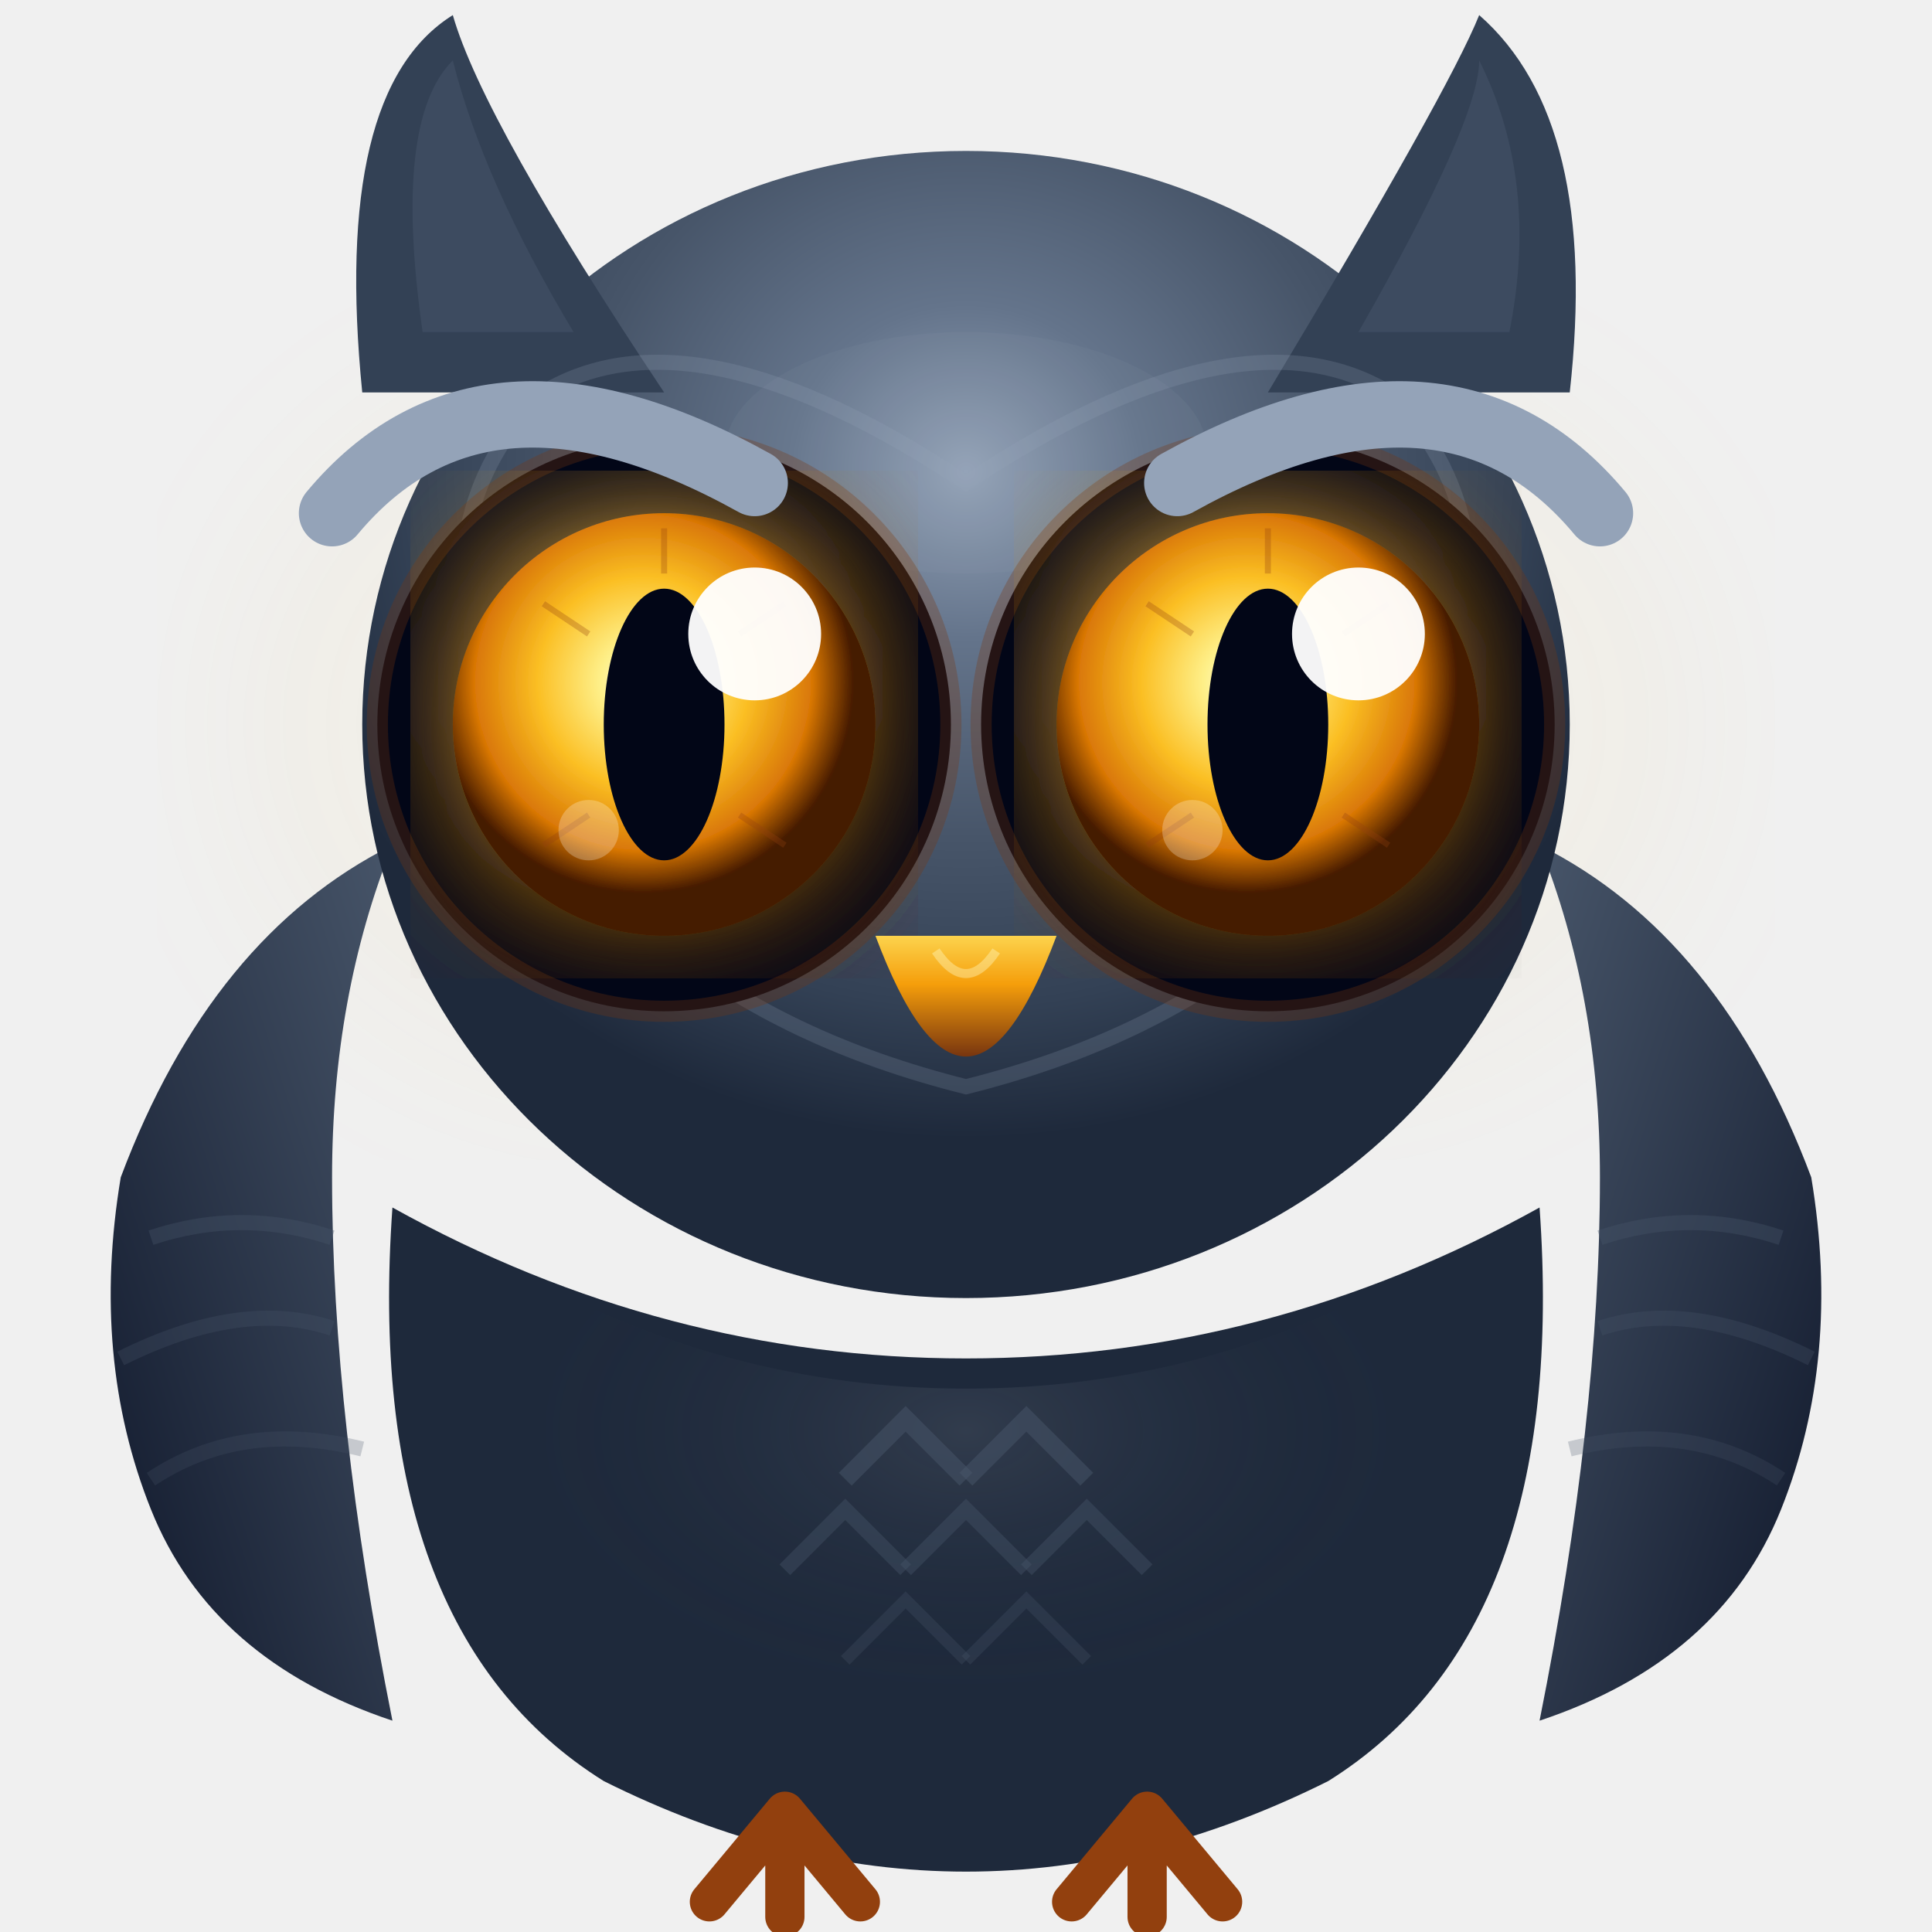
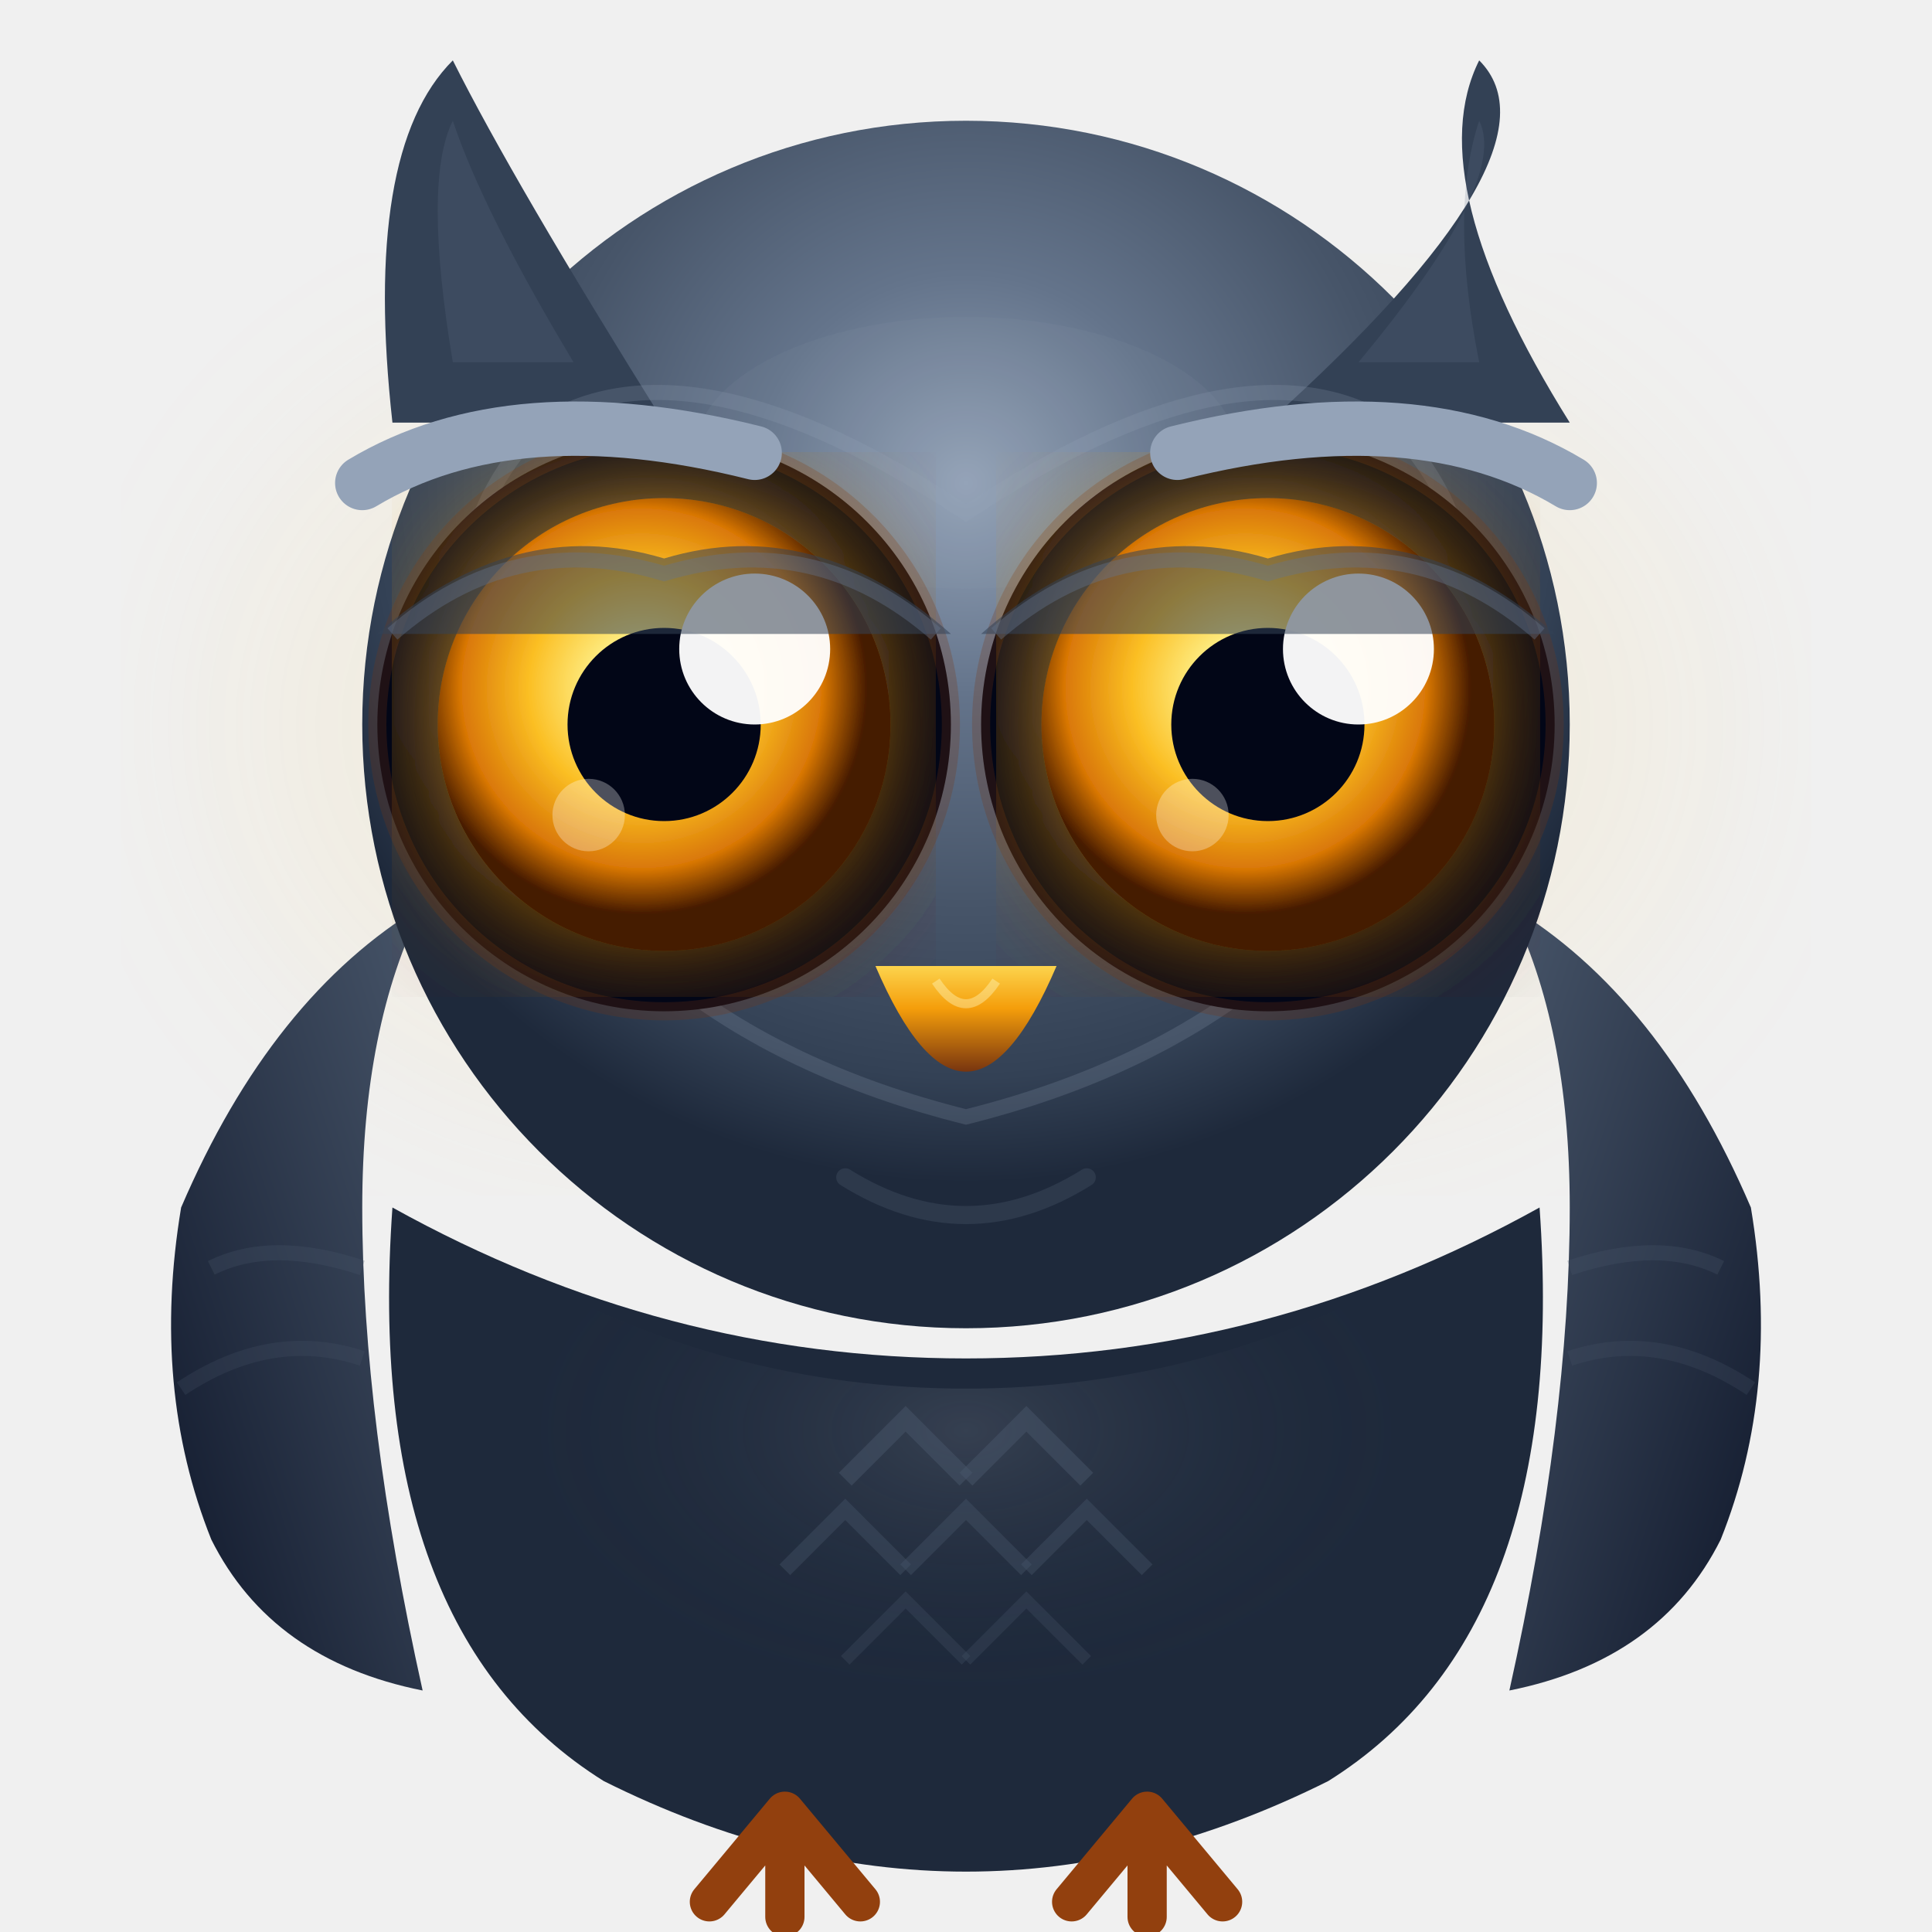
<svg xmlns="http://www.w3.org/2000/svg" viewBox="0 0 64 64">
  <defs>
-     <radialGradient id="iris" cx="45%" cy="40%">
+     <radialGradient id="iris" cx="45%" cy="42%">
      <stop offset="0%" stop-color="#fffbeb" />
      <stop offset="20%" stop-color="#fef08a" />
      <stop offset="50%" stop-color="#fbbf24" />
      <stop offset="80%" stop-color="#d97706" />
      <stop offset="100%" stop-color="#451a03" />
    </radialGradient>
-     <radialGradient id="head" cx="50%" cy="28%" r="58%">
+     <radialGradient id="head" cx="50%" cy="30%" r="58%">
      <stop offset="0%" stop-color="#94a3b8" />
-       <stop offset="25%" stop-color="#64748b" />
-       <stop offset="55%" stop-color="#475569" />
-       <stop offset="80%" stop-color="#334155" />
+       <stop offset="30%" stop-color="#64748b" />
+       <stop offset="60%" stop-color="#475569" />
+       <stop offset="85%" stop-color="#334155" />
      <stop offset="100%" stop-color="#1e293b" />
    </radialGradient>
    <radialGradient id="belly" cx="50%" cy="30%">
-       <stop offset="0%" stop-color="#e2e8f0" stop-opacity="0.1" />
+       <stop offset="0%" stop-color="#e2e8f0" stop-opacity="0.12" />
      <stop offset="100%" stop-color="#1e293b" stop-opacity="0" />
    </radialGradient>
    <linearGradient id="bk" x1="0" y1="0" x2="0" y2="1">
      <stop offset="0%" stop-color="#fcd34d" />
      <stop offset="40%" stop-color="#f59e0b" />
      <stop offset="100%" stop-color="#78350f" />
    </linearGradient>
    <linearGradient id="wl" x1="1" y1="0" x2="0" y2="1">
      <stop offset="0%" stop-color="#475569" />
      <stop offset="100%" stop-color="#0f172a" />
    </linearGradient>
    <linearGradient id="wr" x1="0" y1="0" x2="1" y2="1">
      <stop offset="0%" stop-color="#475569" />
      <stop offset="100%" stop-color="#0f172a" />
    </linearGradient>
    <filter id="eg">
      <feGaussianBlur stdDeviation="2.5" result="b" />
      <feMerge>
        <feMergeNode in="b" />
        <feMergeNode in="SourceGraphic" />
      </feMerge>
    </filter>
    <filter id="sg">
      <feGaussianBlur stdDeviation="3" />
    </filter>
  </defs>
-   <ellipse cx="22" cy="24" rx="14" ry="12" fill="#fbbf24" opacity="0.05" filter="url(#sg)" />
-   <ellipse cx="42" cy="24" rx="14" ry="12" fill="#fbbf24" opacity="0.05" filter="url(#sg)" />
+   <ellipse cx="22" cy="24" rx="15" ry="13" fill="#fbbf24" opacity="0.07" filter="url(#sg)" />
+   <ellipse cx="42" cy="24" rx="15" ry="13" fill="#fbbf24" opacity="0.07" filter="url(#sg)" />
  <path d="M13,40 Q12,54 20,59 Q26,62 32,62 Q38,62 44,59 Q52,54 51,40 Q42,45 32,45 Q22,45 13,40 Z" fill="#1e293b" />
  <path d="M17,42 Q16,54 24,58 Q28,60 32,60 Q36,60 40,58 Q48,54 47,42 Q40,46 32,46 Q24,46 17,42 Z" fill="url(#belly)" />
  <path d="M28,49 L30,47 L32,49" fill="none" stroke="#475569" stroke-width="0.6" opacity="0.5" />
  <path d="M32,49 L34,47 L36,49" fill="none" stroke="#475569" stroke-width="0.6" opacity="0.5" />
  <path d="M26,52 L28,50 L30,52" fill="none" stroke="#475569" stroke-width="0.5" opacity="0.4" />
  <path d="M30,52 L32,50 L34,52" fill="none" stroke="#475569" stroke-width="0.5" opacity="0.4" />
  <path d="M34,52 L36,50 L38,52" fill="none" stroke="#475569" stroke-width="0.5" opacity="0.4" />
  <path d="M28,55 L30,53 L32,55" fill="none" stroke="#475569" stroke-width="0.4" opacity="0.3" />
  <path d="M32,55 L34,53 L36,55" fill="none" stroke="#475569" stroke-width="0.4" opacity="0.3" />
-   <path d="M13,28 Q7,31 4,39 Q3,45 5,50 Q7,55 13,57 Q11,47 11,39 Q11,33 13,28 Z" fill="url(#wl)" />
-   <path d="M51,28 Q57,31 60,39 Q61,45 59,50 Q57,55 51,57 Q53,47 53,39 Q53,33 51,28 Z" fill="url(#wr)" />
-   <path d="M5,41 Q8,40 11,41" fill="none" stroke="#475569" stroke-width="0.5" opacity="0.35" />
-   <path d="M4,45 Q8,43 11,44" fill="none" stroke="#475569" stroke-width="0.5" opacity="0.3" />
-   <path d="M5,49 Q8,47 12,48" fill="none" stroke="#475569" stroke-width="0.5" opacity="0.25" />
-   <path d="M59,41 Q56,40 53,41" fill="none" stroke="#475569" stroke-width="0.5" opacity="0.35" />
-   <path d="M60,45 Q56,43 53,44" fill="none" stroke="#475569" stroke-width="0.5" opacity="0.3" />
-   <path d="M59,49 Q56,47 52,48" fill="none" stroke="#475569" stroke-width="0.5" opacity="0.25" />
-   <ellipse cx="32" cy="24" rx="20" ry="19" fill="url(#head)" />
-   <ellipse cx="32" cy="15" rx="8" ry="4" fill="#94a3b8" opacity="0.08" />
-   <path d="M12,13 Q11,3 15,0.5 Q16,4 22,13 Z" fill="#334155" />
-   <path d="M42,13 Q48,3 49,0.5 Q53,4 52,13 Z" fill="#334155" />
-   <path d="M14,11 Q13,4 15,2 Q16,6 19,11" fill="#64748b" opacity="0.2" />
-   <path d="M45,11 Q49,4 49,2 Q51,6 50,11" fill="#64748b" opacity="0.2" />
-   <path d="M32,36 Q20,33 16,23 Q14,17 18,13 Q23,10 32,16 Q41,10 46,13 Q50,17 48,23 Q44,33 32,36 Z" fill="none" stroke="#94a3b8" stroke-width="0.5" opacity="0.2" />
+   <path d="M14,30 Q9,33 6,40 Q5,46 7,51 Q9,55 14,56 Q12,47 12,40 Q12,34 14,30 Z" fill="url(#wl)" />
+   <path d="M50,30 Q55,33 58,40 Q59,46 57,51 Q55,55 50,56 Q52,47 52,40 Q52,34 50,30 Z" fill="url(#wr)" />
+   <path d="M7,42 Q9,41 12,42" fill="none" stroke="#475569" stroke-width="0.5" opacity="0.3" />
+   <path d="M6,46 Q9,44 12,45" fill="none" stroke="#475569" stroke-width="0.5" opacity="0.25" />
+   <path d="M57,42 Q55,41 52,42" fill="none" stroke="#475569" stroke-width="0.5" opacity="0.3" />
+   <path d="M58,46 Q55,44 52,45" fill="none" stroke="#475569" stroke-width="0.5" opacity="0.25" />
+   <ellipse cx="32" cy="24" rx="20" ry="20" fill="url(#head)" />
+   <ellipse cx="32" cy="15" rx="9" ry="4.5" fill="#94a3b8" opacity="0.08" />
+   <path d="M13,14 Q12,5 15,2 Q17,6 22,14 Z" fill="#334155" />
+   <path d="M42,14 Q52,5 49,2 Q47,6 52,14 Z" fill="#334155" />
+   <path d="M15,12 Q14,6 15,4 Q16,7 19,12" fill="#64748b" opacity="0.2" />
+   <path d="M45,12 Q50,6 49,4 Q48,7 49,12" fill="#64748b" opacity="0.2" />
+   <path d="M32,37 Q20,34 16,24 Q14,18 18,14 Q23,11 32,17 Q41,11 46,14 Q50,18 48,24 Q44,34 32,37 Z" fill="none" stroke="#94a3b8" stroke-width="0.5" opacity="0.2" />
  <circle cx="22" cy="24" r="9.5" fill="#020617" />
  <circle cx="42" cy="24" r="9.5" fill="#020617" />
-   <circle cx="22" cy="24" r="9.5" fill="none" stroke="#78350f" stroke-width="0.7" opacity="0.3" />
-   <circle cx="42" cy="24" r="9.5" fill="none" stroke="#78350f" stroke-width="0.7" opacity="0.3" />
-   <circle cx="22" cy="24" r="7" fill="url(#iris)" filter="url(#eg)" />
-   <circle cx="42" cy="24" r="7" fill="url(#iris)" filter="url(#eg)" />
-   <g stroke="#92400e" stroke-width="0.2" opacity="0.3">
-     <line x1="22" y1="17.5" x2="22" y2="19" />
-     <line x1="18" y1="20" x2="19.5" y2="21" />
-     <line x1="26" y1="20" x2="24.5" y2="21" />
-     <line x1="18" y1="28" x2="19.5" y2="27" />
-     <line x1="26" y1="28" x2="24.5" y2="27" />
-     <line x1="42" y1="17.5" x2="42" y2="19" />
-     <line x1="38" y1="20" x2="39.5" y2="21" />
-     <line x1="46" y1="20" x2="44.5" y2="21" />
-     <line x1="38" y1="28" x2="39.5" y2="27" />
-     <line x1="46" y1="28" x2="44.5" y2="27" />
-   </g>
-   <ellipse cx="22" cy="24" rx="2" ry="4.5" fill="#020617" />
-   <ellipse cx="42" cy="24" rx="2" ry="4.5" fill="#020617" />
-   <circle cx="25" cy="21" r="2.2" fill="white" opacity="0.95" />
-   <circle cx="45" cy="21" r="2.2" fill="white" opacity="0.95" />
-   <circle cx="19.5" cy="27.5" r="1" fill="white" opacity="0.25" />
-   <circle cx="39.5" cy="27.5" r="1" fill="white" opacity="0.25" />
-   <path d="M11,17 Q16,11 25,16" fill="none" stroke="#94a3b8" stroke-width="2.2" stroke-linecap="round" />
-   <path d="M53,17 Q48,11 39,16" fill="none" stroke="#94a3b8" stroke-width="2.2" stroke-linecap="round" />
-   <path d="M29,31 Q32,39 35,31 Z" fill="url(#bk)" />
-   <path d="M31,31.5 Q32,33 33,31.5" fill="none" stroke="#fef9c3" stroke-width="0.3" opacity="0.4" />
+   <circle cx="22" cy="24" r="9.5" fill="none" stroke="#78350f" stroke-width="0.6" opacity="0.25" />
+   <circle cx="42" cy="24" r="9.5" fill="none" stroke="#78350f" stroke-width="0.6" opacity="0.25" />
+   <circle cx="22" cy="24" r="7.5" fill="url(#iris)" filter="url(#eg)" />
+   <circle cx="42" cy="24" r="7.5" fill="url(#iris)" filter="url(#eg)" />
+   <circle cx="22" cy="24" r="3.2" fill="#020617" />
+   <circle cx="42" cy="24" r="3.2" fill="#020617" />
+   <circle cx="25" cy="21.5" r="2.5" fill="white" opacity="0.95" />
+   <circle cx="45" cy="21.5" r="2.5" fill="white" opacity="0.95" />
+   <circle cx="19.5" cy="27" r="1.2" fill="white" opacity="0.3" />
+   <circle cx="39.5" cy="27" r="1.2" fill="white" opacity="0.3" />
+   <path d="M12.5,21 Q17,17 22,18.5 Q27,17 31.5,21" fill="#334155" opacity="0.55" />
+   <path d="M32.5,21 Q37,17 42,18.5 Q47,17 51.5,21" fill="#334155" opacity="0.55" />
+   <path d="M13,21 Q17,17.5 22,19 Q27,17.5 31,21" fill="none" stroke="#64748b" stroke-width="0.5" opacity="0.4" />
+   <path d="M33,21 Q37,17.5 42,19 Q47,17.5 51,21" fill="none" stroke="#64748b" stroke-width="0.5" opacity="0.4" />
+   <path d="M12,16 Q17,13 25,15" fill="none" stroke="#94a3b8" stroke-width="1.8" stroke-linecap="round" />
+   <path d="M52,16 Q47,13 39,15" fill="none" stroke="#94a3b8" stroke-width="1.8" stroke-linecap="round" />
+   <path d="M29,32 Q32,39 35,32 Z" fill="url(#bk)" />
+   <path d="M31,32.5 Q32,34 33,32.5" fill="none" stroke="#fef9c3" stroke-width="0.3" opacity="0.4" />
+   <path d="M28,39 Q32,41.5 36,39" fill="none" stroke="#475569" stroke-width="0.6" stroke-linecap="round" opacity="0.35" />
  <g stroke="#92400e" stroke-width="1.3" stroke-linecap="round" fill="none">
    <path d="M26,60 L23.5,63 M26,60 L26,63.5 M26,60 L28.5,63" />
    <path d="M38,60 L35.5,63 M38,60 L38,63.5 M38,60 L40.5,63" />
  </g>
</svg>
